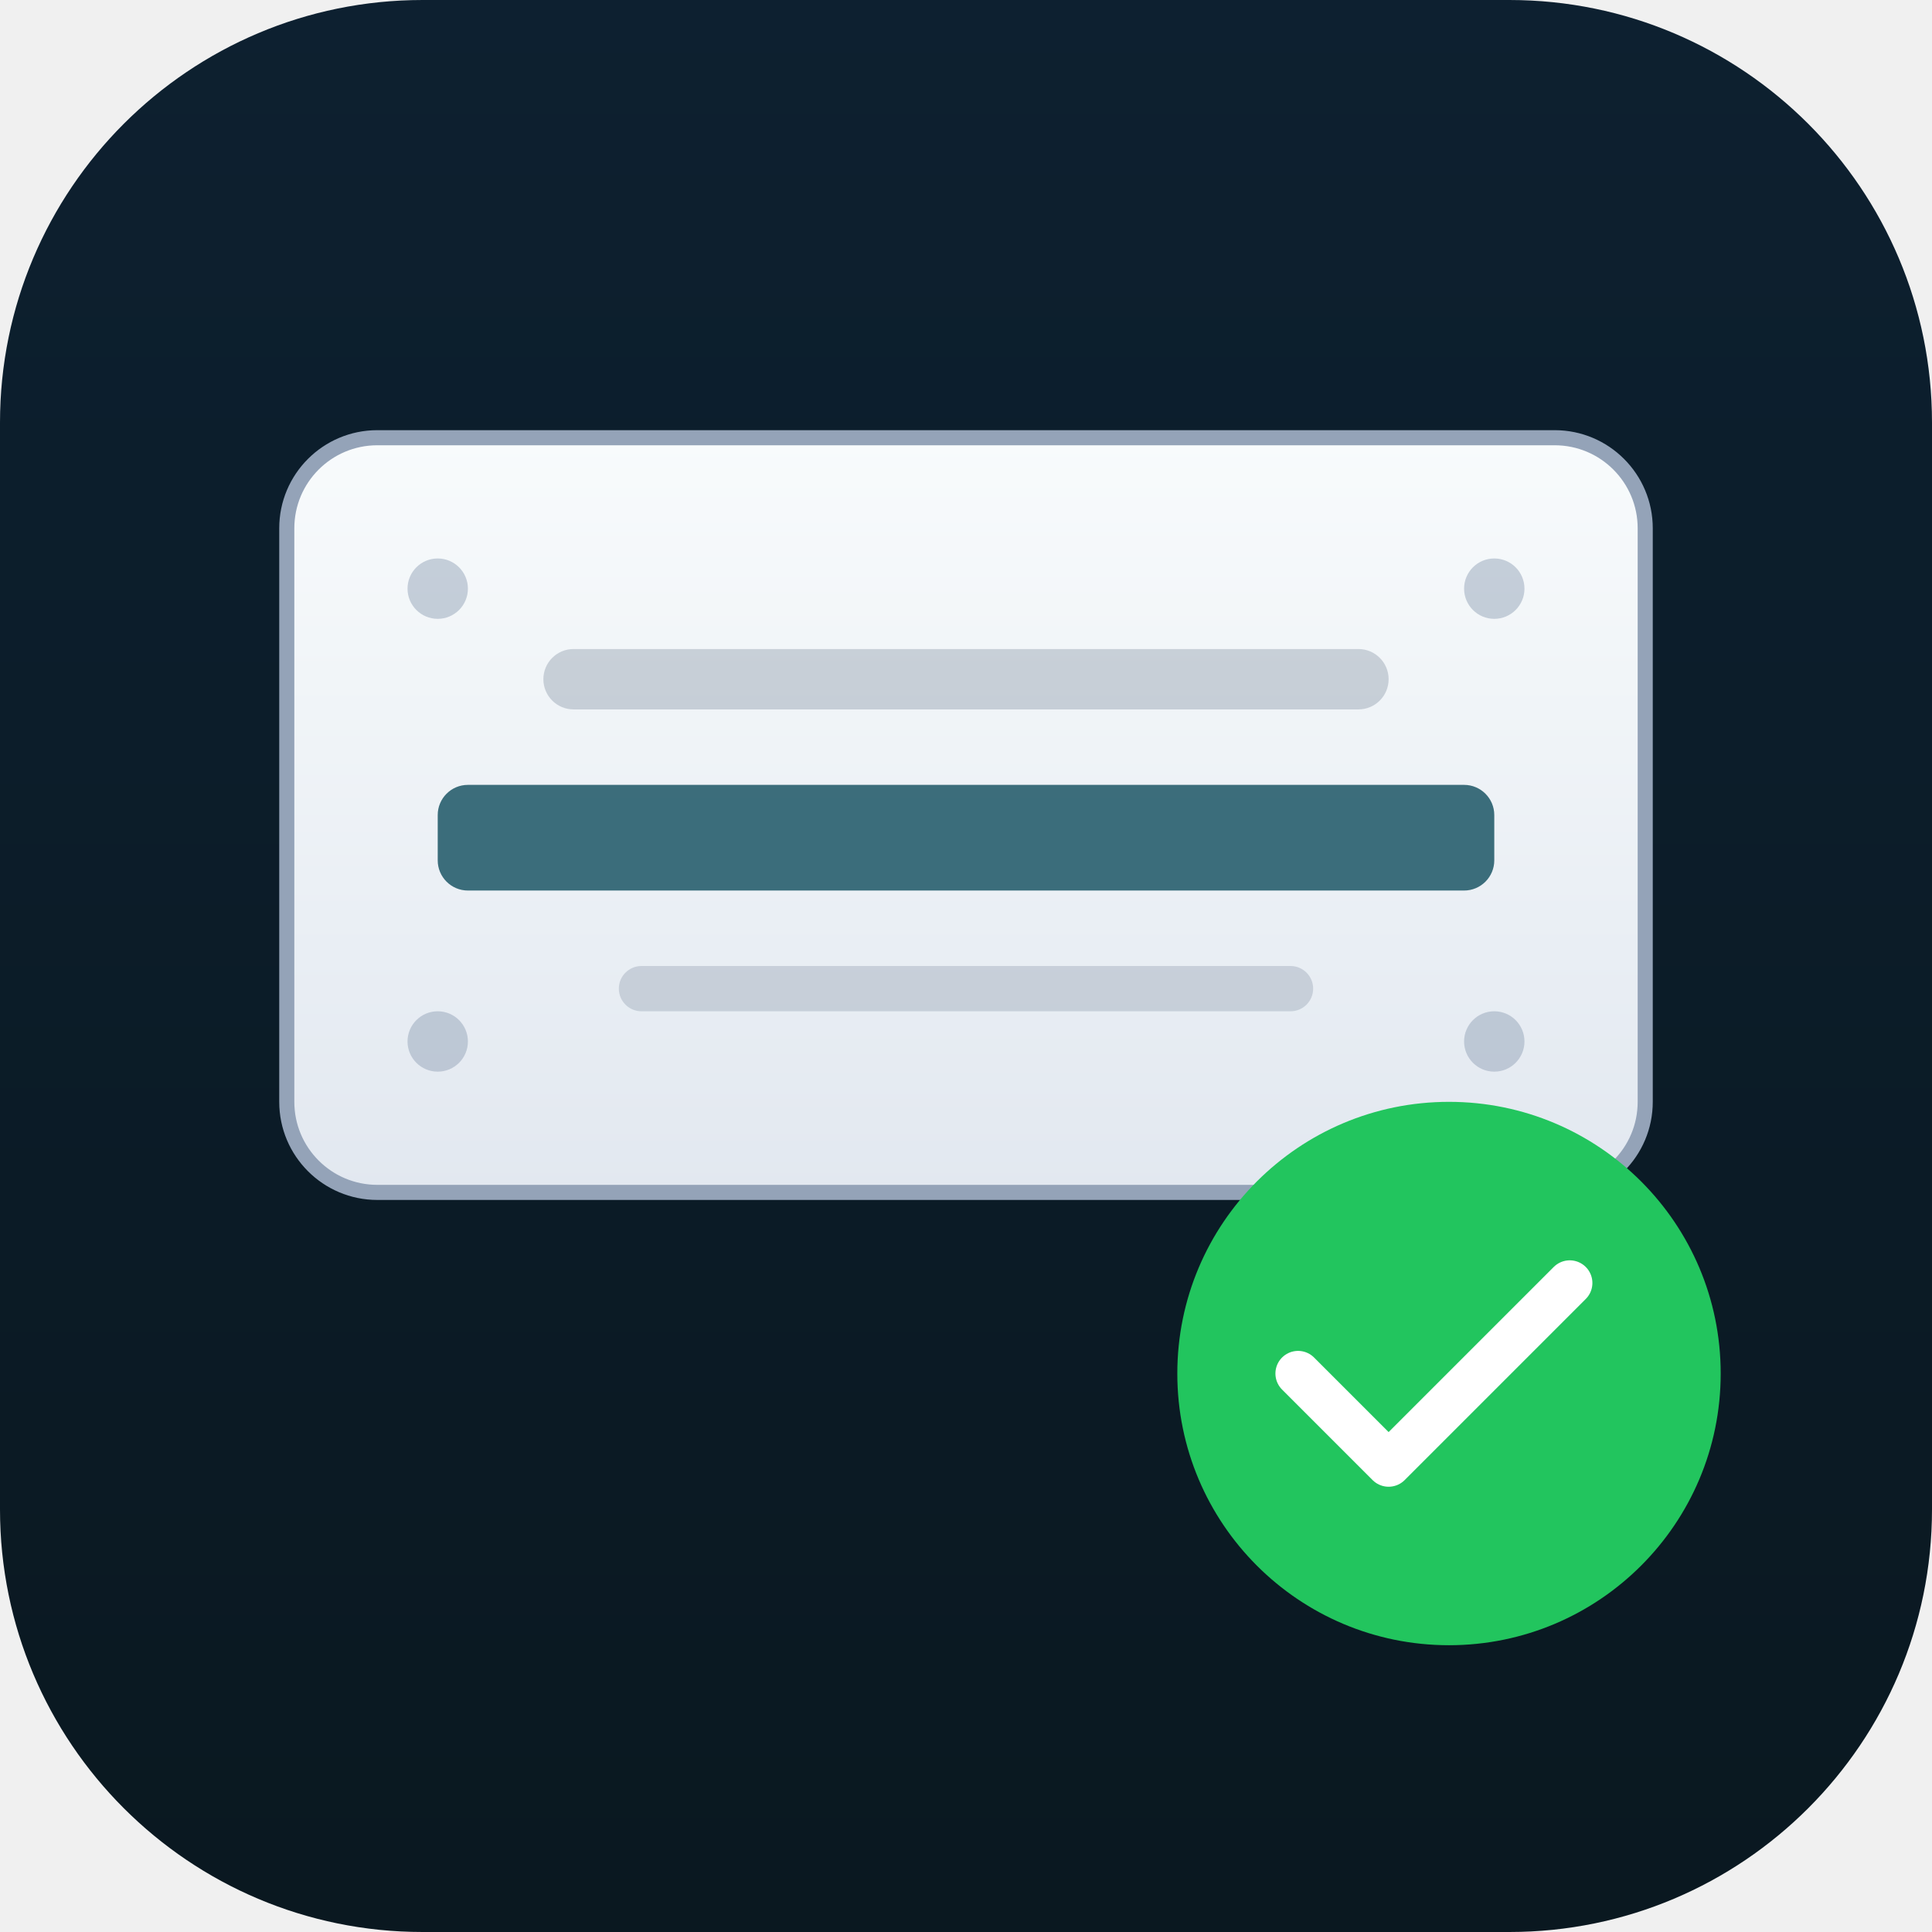
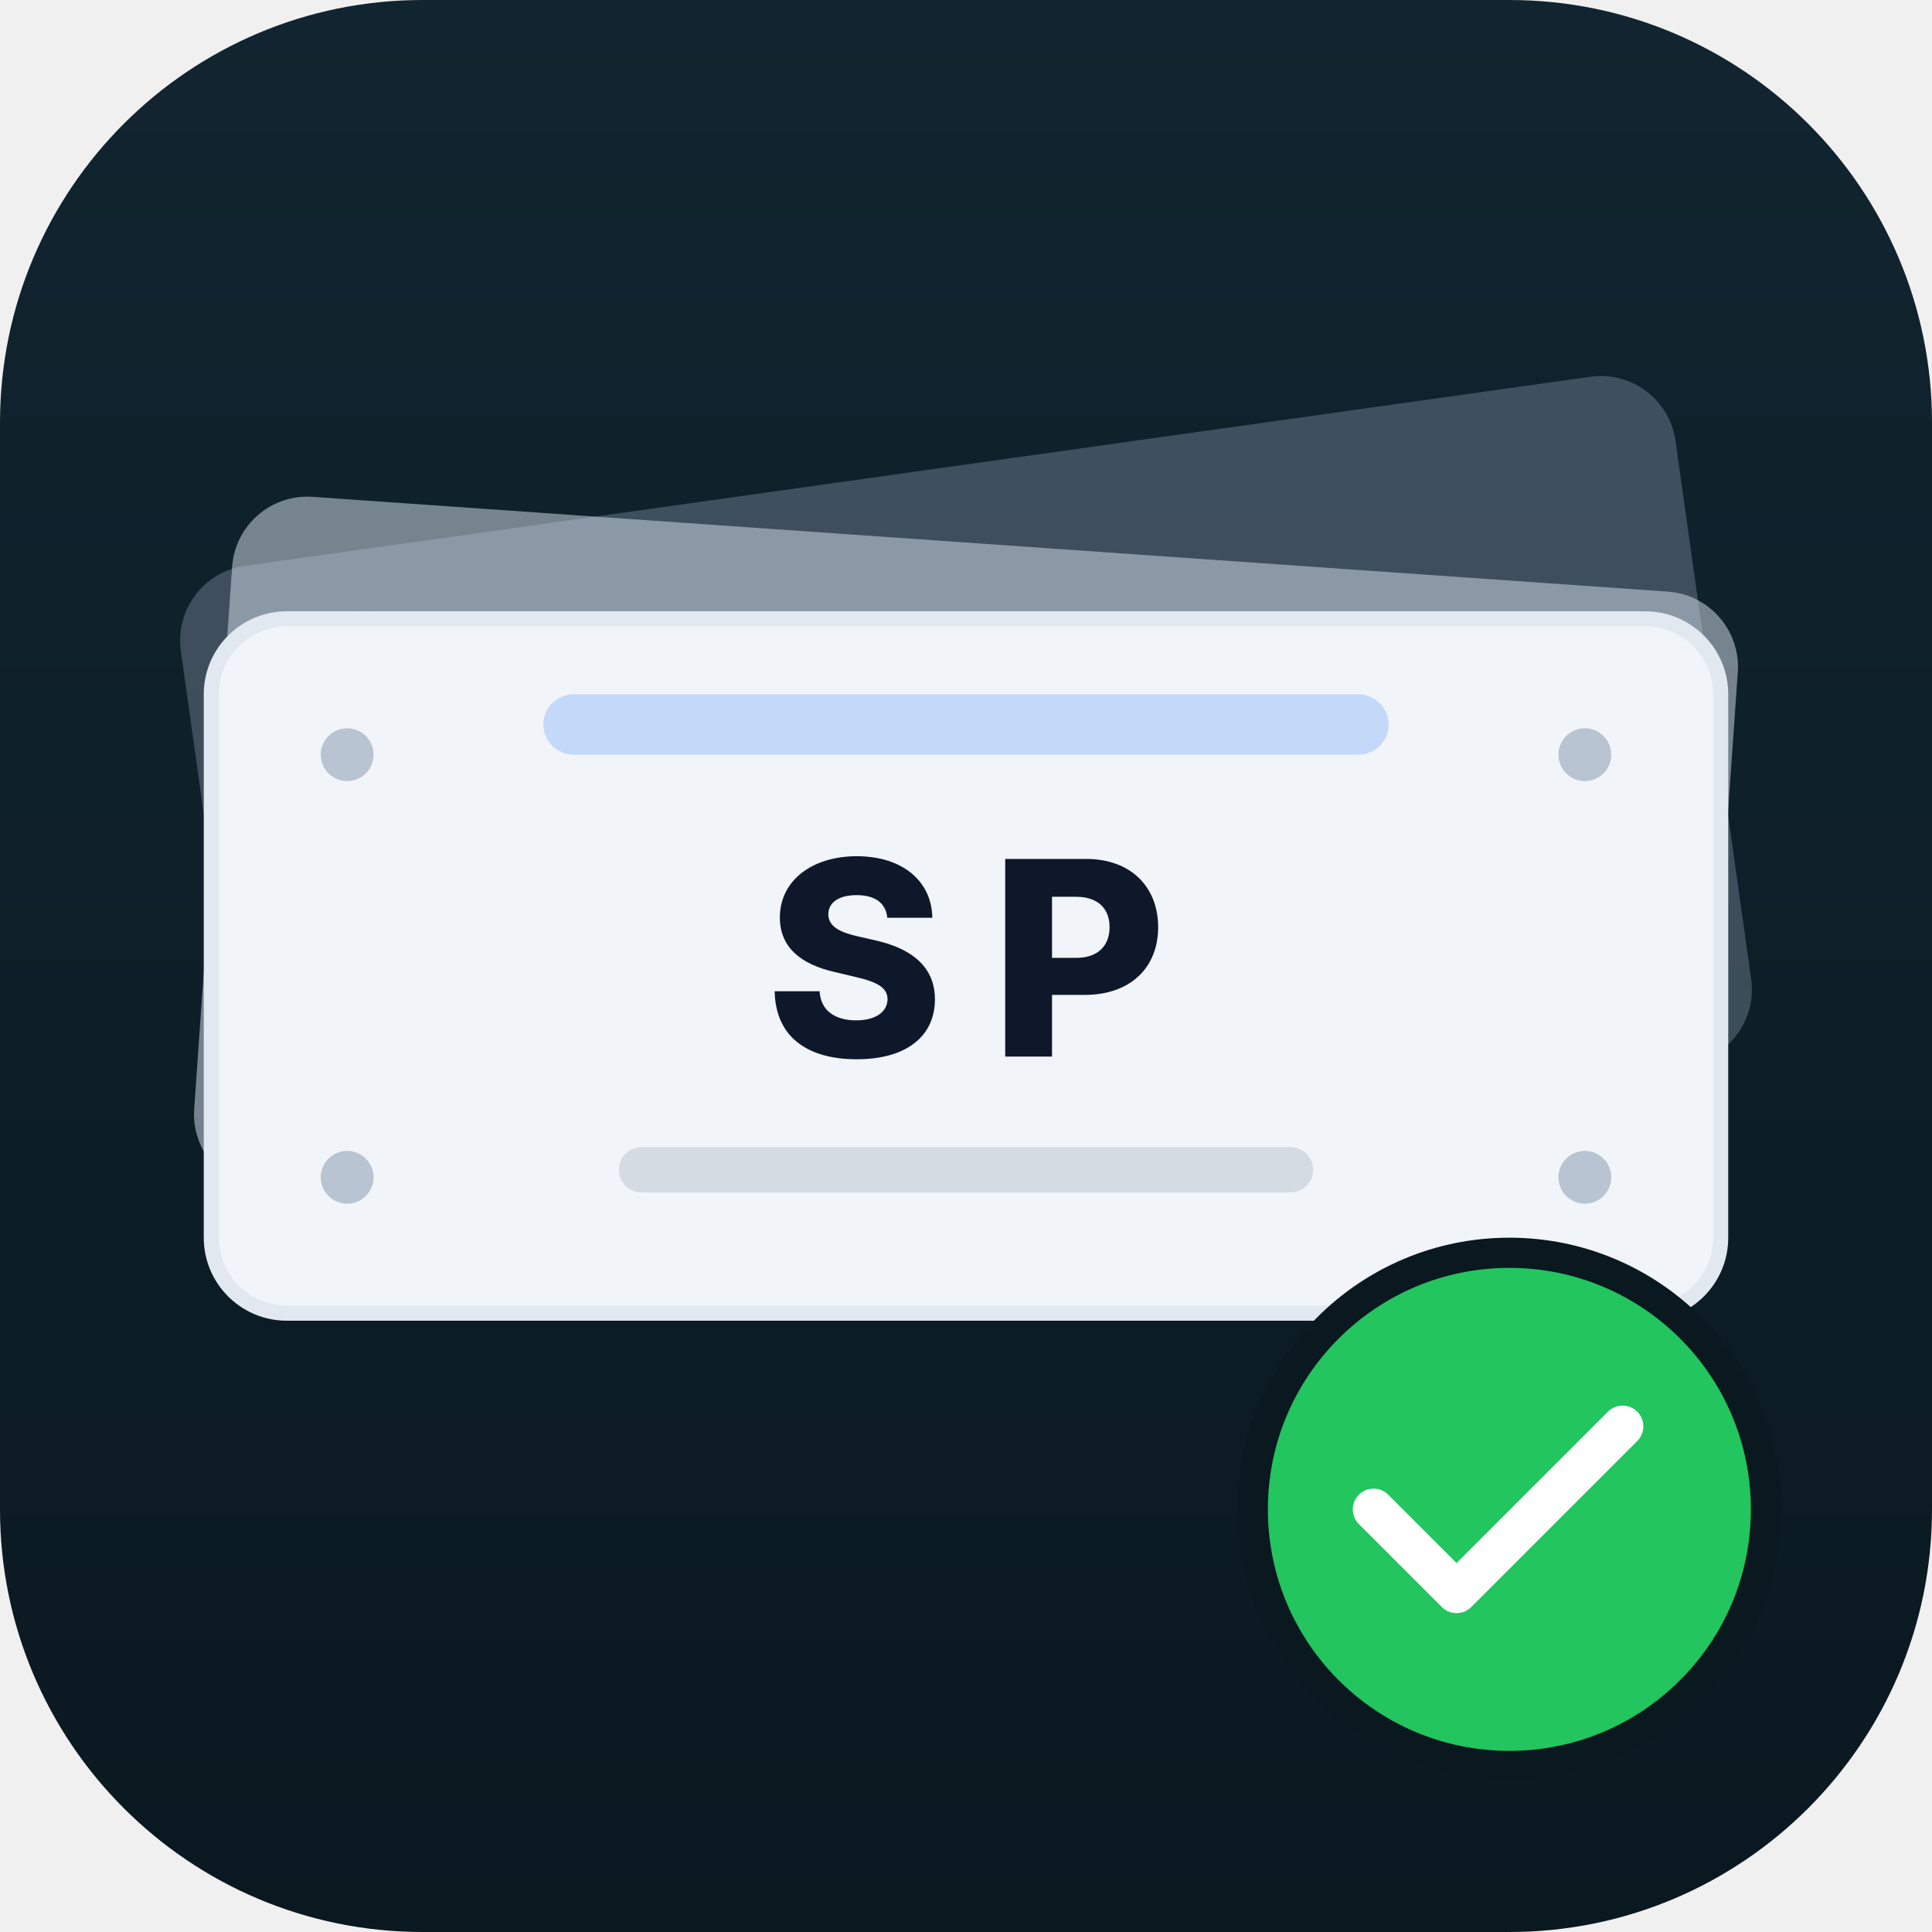
<svg xmlns="http://www.w3.org/2000/svg" viewBox="0 0 256 256">
  <defs>
    <linearGradient id="bg" x1="0%" y1="0%" x2="0%" y2="100%">
-       <stop offset="0%" stop-color="#0d2030" />
+       <stop offset="0%" stop-color="#112530" />
      <stop offset="100%" stop-color="#0a1820" />
-     </linearGradient>
-     <linearGradient id="plate" x1="0%" y1="0%" x2="0%" y2="100%">
-       <stop offset="0%" stop-color="#f8fbfc" />
-       <stop offset="100%" stop-color="#e2e8f0" />
    </linearGradient>
  </defs>
  <rect width="256" height="256" rx="56" fill="url(#bg)" />
-   <rect x="38" y="58" width="180" height="100" rx="12" fill="url(#plate)" stroke="#94a3b8" stroke-width="2" />
-   <circle cx="58" cy="78" r="4" fill="#94a3b8" opacity="0.5" />
-   <circle cx="198" cy="78" r="4" fill="#94a3b8" opacity="0.5" />
-   <circle cx="58" cy="138" r="4" fill="#94a3b8" opacity="0.5" />
-   <circle cx="198" cy="138" r="4" fill="#94a3b8" opacity="0.5" />
-   <rect x="72" y="86" width="112" height="8" rx="4" fill="#64748b" opacity="0.3" />
-   <rect x="58" y="104" width="140" height="14" rx="4" fill="#0f4c5c" opacity="0.8" />
-   <rect x="82" y="128" width="92" height="6" rx="3" fill="#64748b" opacity="0.25" />
-   <circle cx="192" cy="182" r="36" fill="#22c55e" />
-   <path d="M172 182l12 12 24-24" fill="none" stroke="#ffffff" stroke-width="6" stroke-linecap="round" stroke-linejoin="round" />
+   <g transform="translate(128,108) rotate(-8) translate(-128,-108)">
+     <rect x="28" y="62" width="200" height="92" rx="10" fill="#94a3b8" opacity="0.35" />
+   </g>
+   <g transform="translate(128,118) rotate(4) translate(-128,-118)">
+     <rect x="28" y="72" width="200" height="92" rx="10" fill="#cbd5e1" opacity="0.55" />
+     <circle cx="46" cy="90" r="3.5" fill="#94a3b8" opacity="0.5" />
+     <circle cx="210" cy="90" r="3.5" fill="#94a3b8" opacity="0.5" />
+     <rect x="68" y="100" width="120" height="10" rx="5" fill="#64748b" opacity="0.4" />
+     <rect x="88" y="120" width="80" height="6" rx="3" fill="#64748b" opacity="0.3" />
+   </g>
+   <g>
+     <rect x="28" y="82" width="200" height="92" rx="10" fill="#f1f5f9" stroke="#e2e8f0" stroke-width="2" />
+     <circle cx="46" cy="100" r="3.5" fill="#94a3b8" opacity="0.6" />
+     <circle cx="210" cy="100" r="3.5" fill="#94a3b8" opacity="0.6" />
+     <circle cx="46" cy="156" r="3.5" fill="#94a3b8" opacity="0.6" />
+     <circle cx="210" cy="156" r="3.5" fill="#94a3b8" opacity="0.6" />
+     <rect x="72" y="92" width="112" height="8" rx="4" fill="#3b82f6" opacity="0.25" />
+     <text x="128" y="140" text-anchor="middle" fill="#0f172a" font-size="36" font-weight="800" font-family="-apple-system, system-ui, sans-serif" letter-spacing="6">SP</text>
+     <rect x="82" y="152" width="92" height="6" rx="3" fill="#64748b" opacity="0.2" />
+   </g>
+   <circle cx="200" cy="200" r="34" fill="#22c55e" />
+   <circle cx="200" cy="200" r="34" fill="none" stroke="#0a1820" stroke-width="4" />
+   <path d="M182 200l11 11 22-22" fill="none" stroke="#ffffff" stroke-width="5.5" stroke-linecap="round" stroke-linejoin="round" />
</svg>
